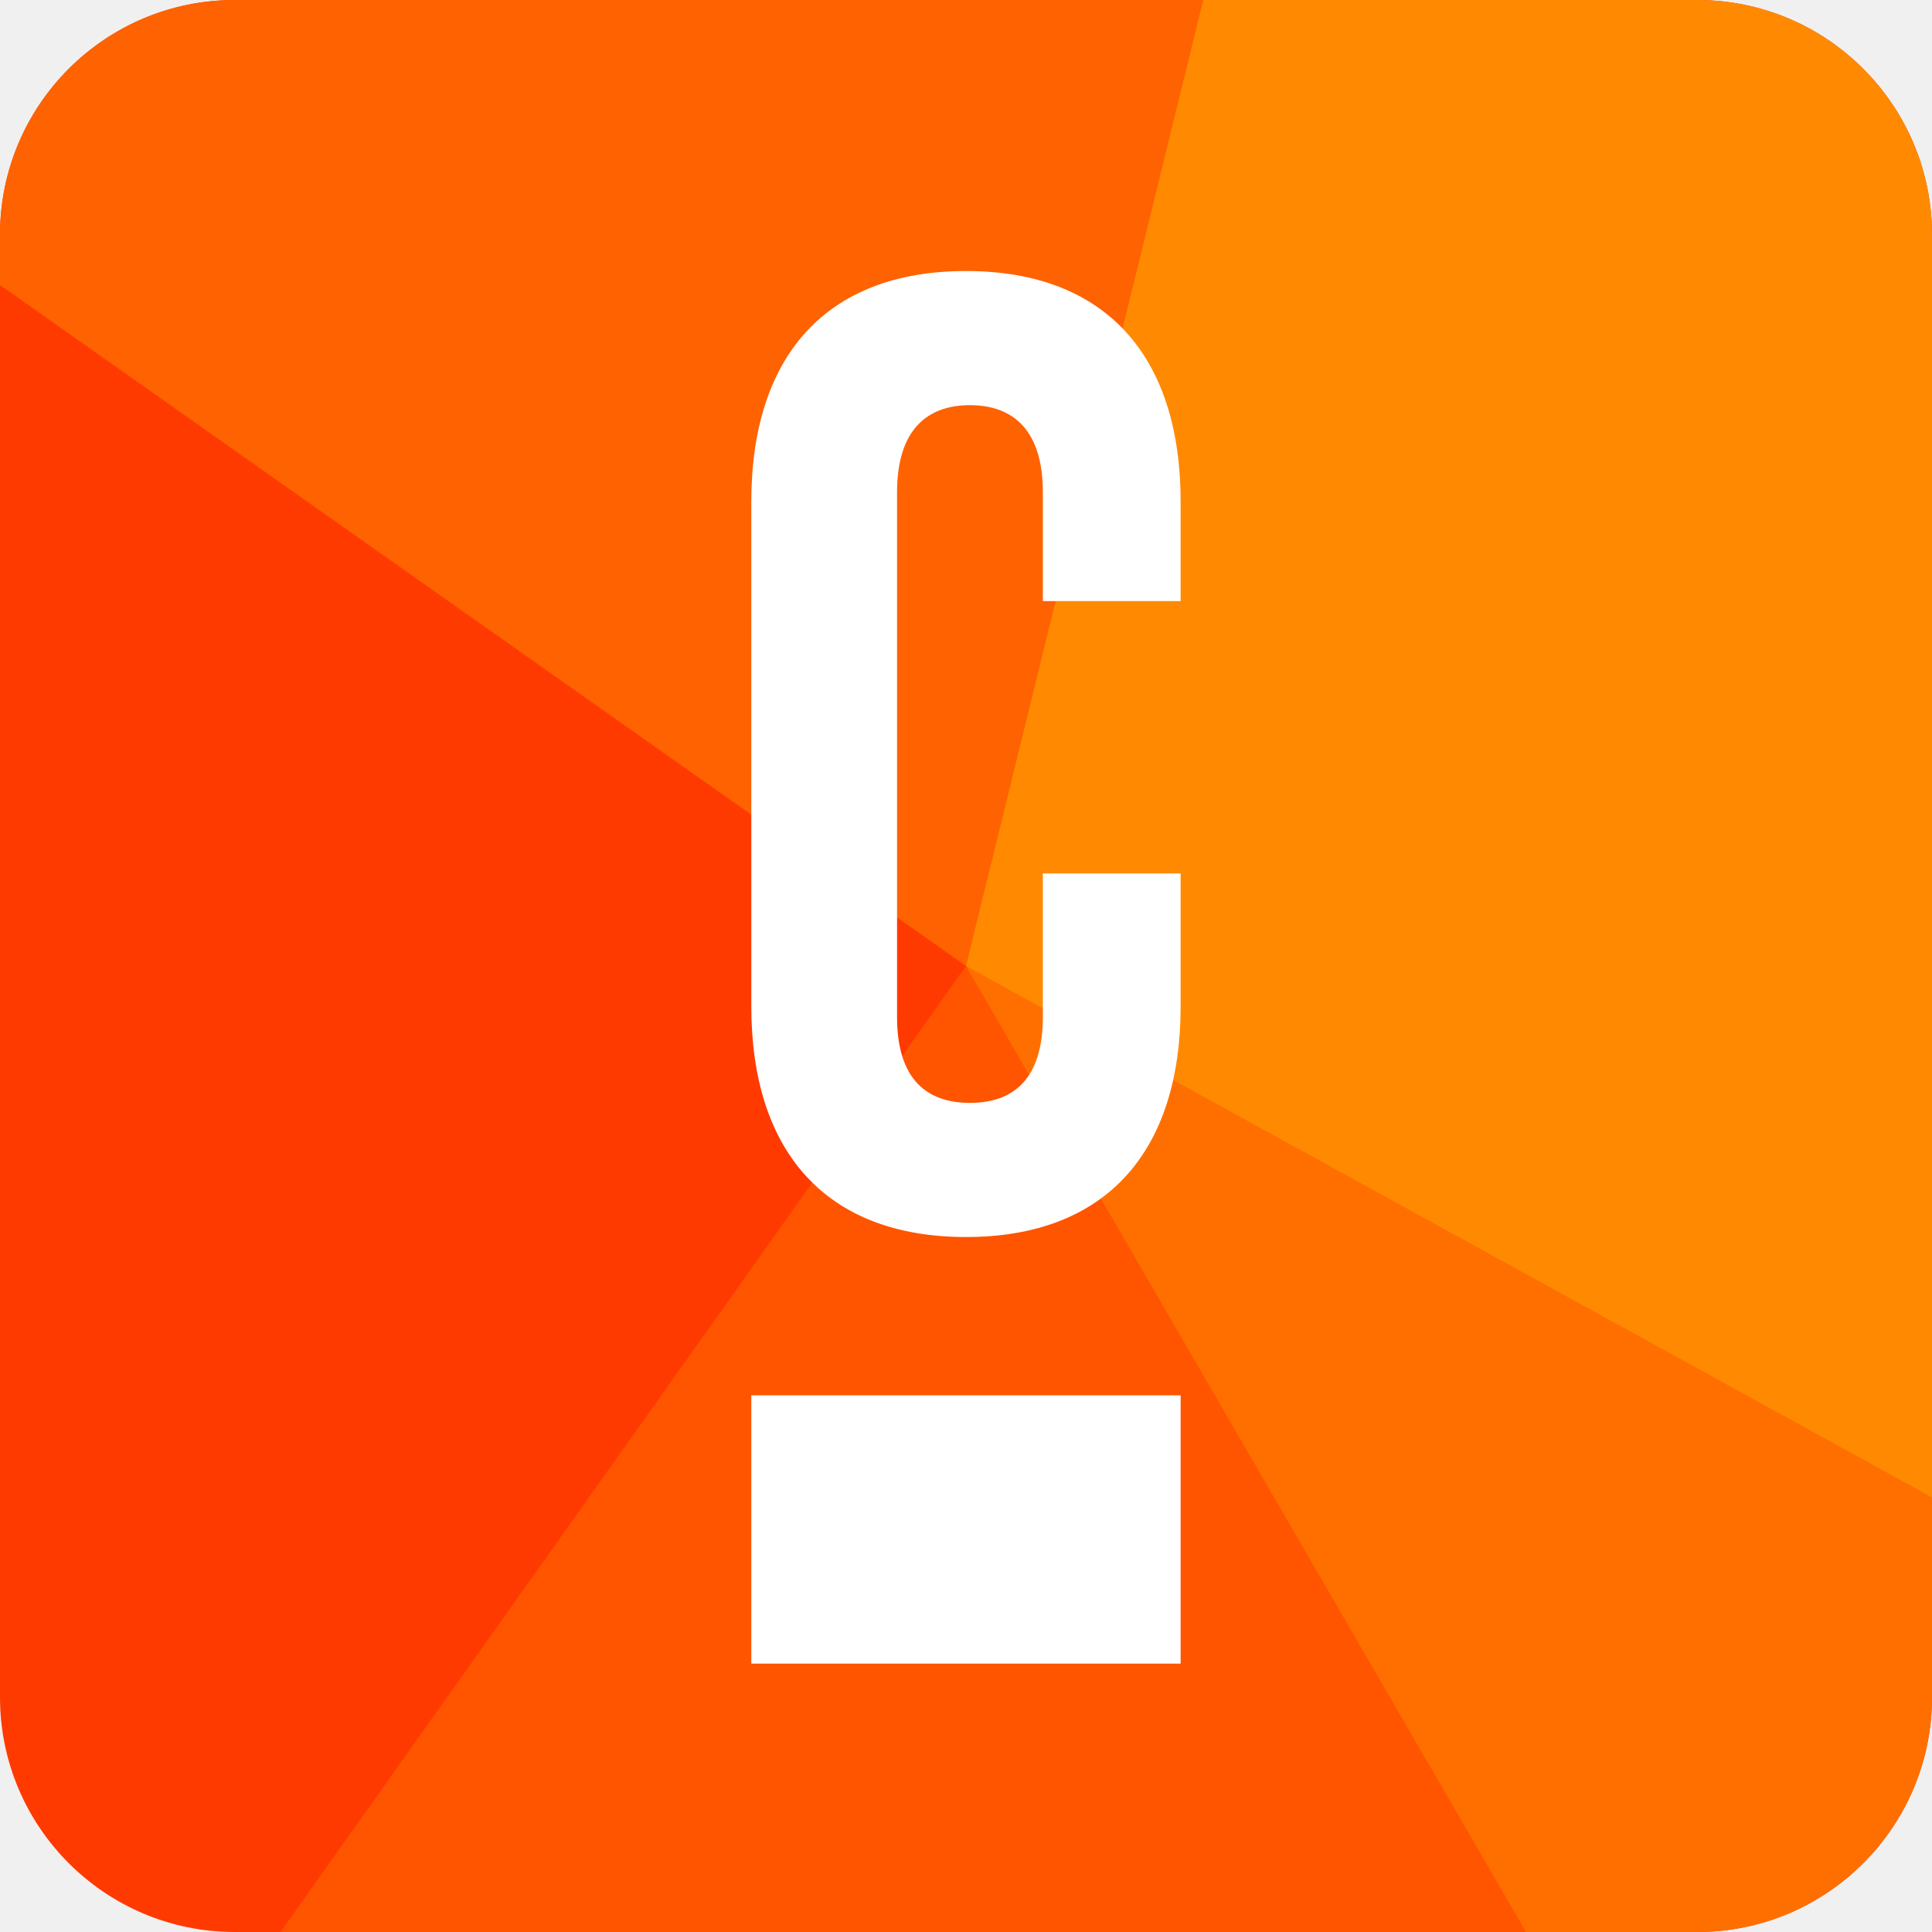
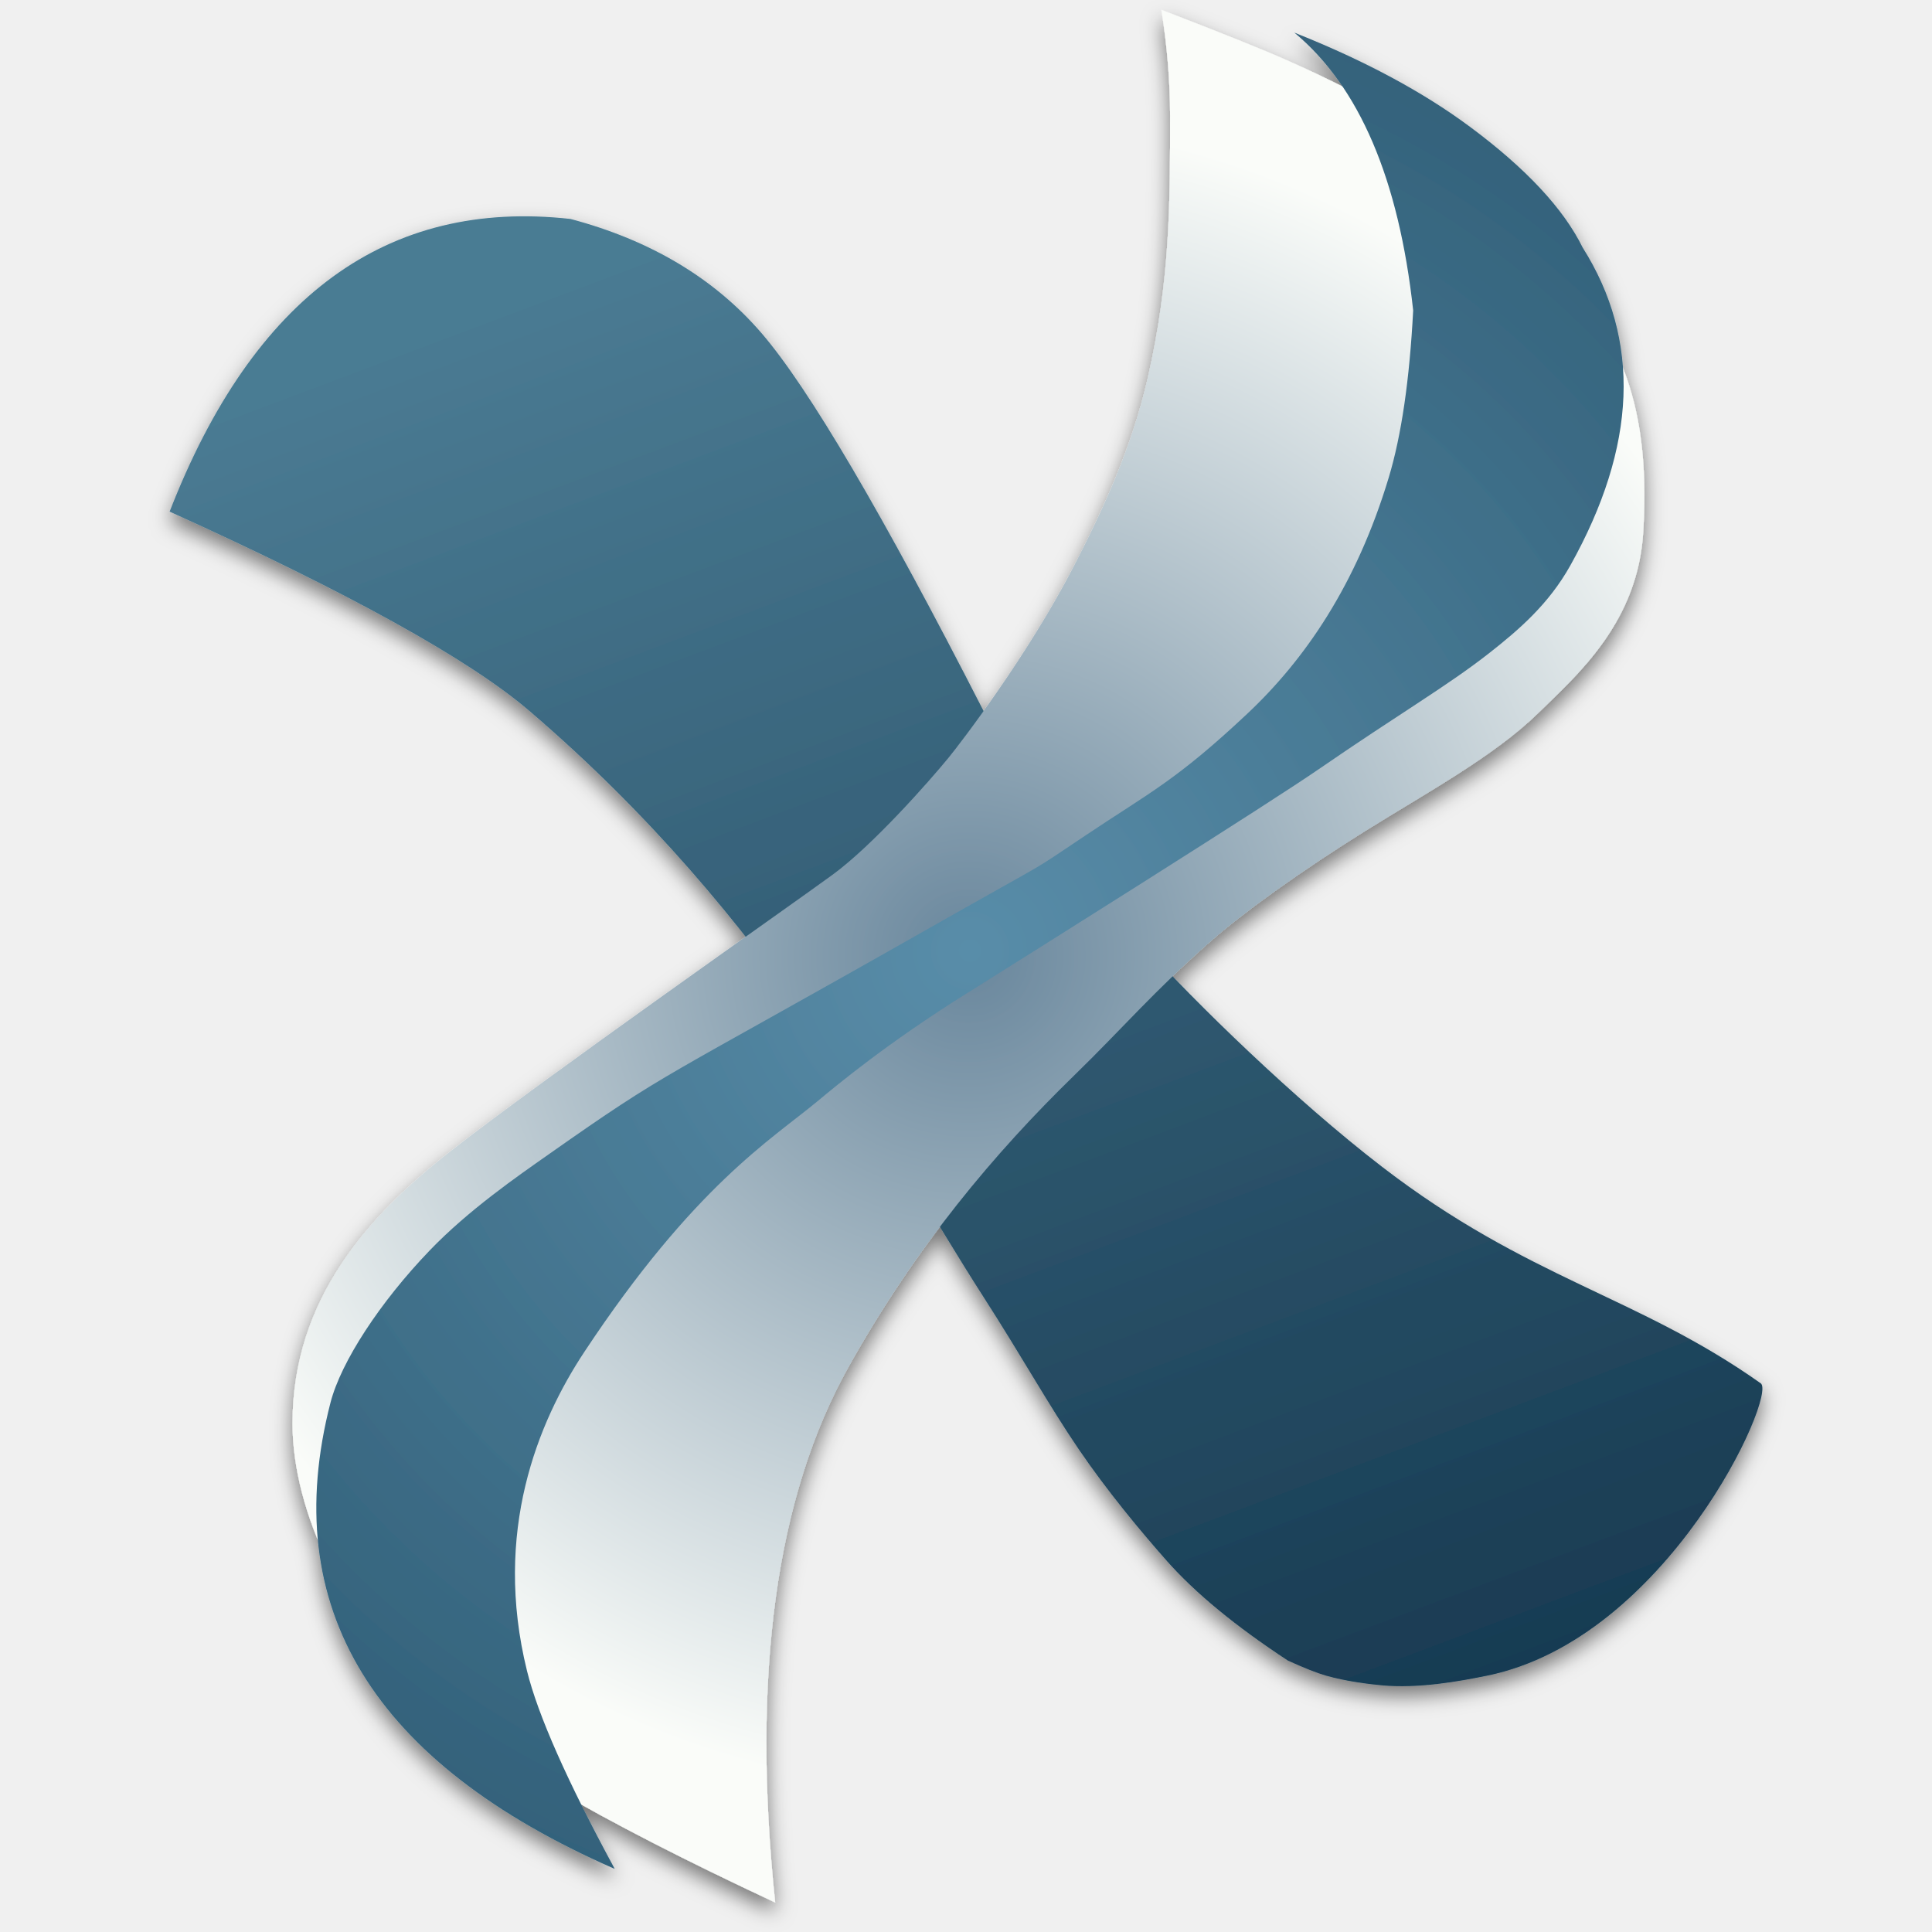
- <svg xmlns="http://www.w3.org/2000/svg" xmlns:xlink="http://www.w3.org/1999/xlink" width="22" height="22" viewBox="0 0 32 32" style="padding: 5px;">
+ <svg xmlns="http://www.w3.org/2000/svg" width="32" height="32px" viewBox="0 0 332 393" version="1.1">
  <defs>
-     <rect id="camunda-modeler_32x32-a" width="32" height="32" x="0" y="0" rx="3.889" />
+     <filter x="-2.2%" y="-1.3%" width="104.3%" height="103.6%" filterUnits="objectBoundingBox" id="filter-1">
+       <feOffset dx="0" dy="2" in="SourceAlpha" result="shadowOffsetOuter1" />
+       <feGaussianBlur stdDeviation="2" in="shadowOffsetOuter1" result="shadowBlurOuter1" />
+       <feColorMatrix values="0 0 0 0 0   0 0 0 0 0   0 0 0 0 0  0 0 0 0.5 0" type="matrix" in="shadowBlurOuter1" result="shadowMatrixOuter1" />
+       <feMerge>
+         <feMergeNode in="shadowMatrixOuter1" />
+         <feMergeNode in="SourceGraphic" />
+       </feMerge>
+     </filter>
+     <linearGradient x1="32.885%" y1="1.665%" x2="73.244%" y2="102.665%" id="linearGradient-2">
+       <stop stop-color="#4A7B93" offset="0%" />
+       <stop stop-color="#183B52" offset="100%" />
+     </linearGradient>
+     <radialGradient cx="50%" cy="50%" fx="50%" fy="50%" r="62.295%" gradientTransform="translate(0.5,0.5),scale(1,0.714286),rotate(67.22906),translate(-0.5,-0.5)" id="radialGradient-3">
+       <stop stop-color="#68869C" offset="0%" />
+       <stop stop-color="#FAFCF9" offset="100%" />
+     </radialGradient>
+     <radialGradient cx="50%" cy="50%" fx="50%" fy="50%" r="82.099%" gradientTransform="translate(0.5,0.5),scale(1,0.711924),rotate(137.7036),translate(-0.5,-0.5)" id="radialGradient-4">
+       <stop stop-color="#598DA9" offset="0%" />
+       <stop stop-color="#305E77" offset="100%" />
+     </radialGradient>
  </defs>
-   <g fill="none" fill-rule="evenodd">
-     <mask id="camunda-modeler_32x32-b" fill="#fff">
-       <use xlink:href="#camunda-modeler_32x32-a" />
-     </mask>
-     <use fill="#FF3A00" xlink:href="#camunda-modeler_32x32-a" />
-     <polygon fill="#FF5400" points="16 16 37.778 46.667 -3.556 43.556" mask="url(#camunda-modeler_32x32-b)" />
-     <polygon fill="#FF6F00" points="16 16 51.556 33.778 33.778 46.667" mask="url(#camunda-modeler_32x32-b)" />
-     <polygon fill="#FF8A01" points="16 16 22.667 -15.556 51.556 35.556" mask="url(#camunda-modeler_32x32-b)" />
-     <polygon fill="#FF6200" points="16 16 -11.111 -3.111 22.222 -9.333" mask="url(#camunda-modeler_32x32-b)" />
-     <g fill="#FFF" transform="translate(12.444 4.476)">
-       <rect width="7.111" height="4.444" y="18.635" />
-       <path fill-rule="nonzero" d="M3.556,16.013 C5.882,16.013 7.111,14.591 7.111,12.191 L7.111,9.991 L4.829,9.991 L4.829,12.369 C4.829,13.391 4.346,13.791 3.621,13.791 C2.897,13.791 2.414,13.391 2.414,12.369 L2.414,3.68 C2.414,2.658 2.897,2.235 3.621,2.235 C4.346,2.235 4.829,2.658 4.829,3.68 L4.829,5.48 L7.111,5.48 L7.111,3.835 C7.111,1.435 5.882,0.013 3.556,0.013 C1.229,0.013 0,1.435 0,3.835 L0,12.191 C0,14.591 1.229,16.013 3.556,16.013 Z" />
+   <g id="Page-1" stroke="none" stroke-width="1" fill="none" fill-rule="evenodd">
+     <g id="Group-2" filter="url(#filter-1)" transform="translate(4, 2)">
+       <g id="CandenzaFlow">
+         <path d="M0,102.07 C17.062,58.234 44.245,38.39 81.549,42.538 C97.836,46.863 110.778,54.592 120.376,65.726 C129.975,76.86 145.039,102.489 165.57,142.613 C172.758,158.231 183.673,174.184 198.315,190.472 C208.396,201.686 228.873,221.679 246.602,235.32 C276.381,258.233 298.494,261.574 323.665,279.391 C327.041,281.781 304.639,331.312 268.091,338.841 C262.161,340.063 253.984,341.505 246.602,340.826 C244.031,340.589 239.34,340.03 235.184,338.841 C233.398,338.331 230.834,337.316 227.49,335.797 C216.828,328.798 208.61,322.03 202.835,315.494 C197.445,309.393 190.75,301.341 184.976,292.871 C178.808,283.824 173.495,274.175 165.57,261.846 C145.675,230.892 122.818,185.106 73.189,142.613 C60.931,132.118 36.535,118.603 0,102.07 Z" id="flow-stream" fill="url(#linearGradient-2)" />
+         <g id="CadenzaFlow-stream" transform="translate(25, 0)">
+           <path d="M0,287.515 C0,262.064 15.724,245.031 32.405,231.982 C50.811,217.585 101.71,181.915 109.896,175.91 C118.082,169.905 129.549,156.894 133.452,152.133 C135.78,149.294 149.615,131.301 159.034,112.984 C164.855,101.666 170.704,89.238 173.993,74.802 C178.51,54.977 178.51,39.643 178.51,21.543 C178.51,14.633 177.924,7.453 176.752,8.00968613e-17 C189.063,4.735 197.589,8.162 202.33,10.281 C218.875,17.677 228.778,23.69 234.554,28.223 C242.167,34.198 253.593,44.656 256.274,48.454 C268.61,65.933 276.452,77.679 274.775,106.11 C273.69,124.509 261.599,135.083 253.226,143.213 C244.309,151.87 230.727,159.233 218.343,166.953 C205.395,175.026 193.688,183.393 186.718,189.521 C175.255,199.599 168.928,207.098 159.034,216.731 C142.833,232.506 126.887,251.409 113.119,276.016 C98.334,302.439 93.357,338.767 98.188,385 C61.856,368.044 38.236,354.23 27.329,343.56 C10.517,327.114 0,305.601 0,287.515 Z" id="Path" fill="url(#radialGradient-3)" />
+           <path d="M65.55,378.169 C16.261,356.592 -3.013,324.978 7.726,283.327 C9.88,274.971 17.838,262.849 27.875,252.394 C35.803,244.137 45.774,237.269 52.09,232.826 C77.058,215.261 73.775,218.447 129.209,186.977 C156.492,171.488 148.605,176.433 161.538,167.788 C174.471,159.143 179.773,156.739 194.164,143.234 C205.935,132.188 216.416,116.971 222.997,95.127 C225.572,86.58 227.227,75.253 227.962,61.145 C225.041,34.422 216.981,15.584 203.781,4.63 C218.026,10.287 229.951,16.684 239.557,23.822 C250.92,32.265 258.547,40.442 262.438,48.351 C274.338,67.191 273.499,88.755 259.922,113.043 C255.519,120.92 249.423,126.136 243.541,130.762 C234.998,137.483 225.317,143.055 208.676,154.517 C203.944,157.776 191.731,165.64 172.035,178.107 C155.792,188.37 144.229,195.649 137.348,199.945 C120.82,210.261 110.58,218.864 106.763,222.034 C97.463,229.758 81.734,239.178 59.365,272.998 C49.886,287.33 40.732,309.635 47.698,337.876 C49.909,346.838 55.859,360.27 65.55,378.169 Z" id="Path" fill="url(#radialGradient-4)" />
+         </g>
+       </g>
    </g>
  </g>
</svg>
